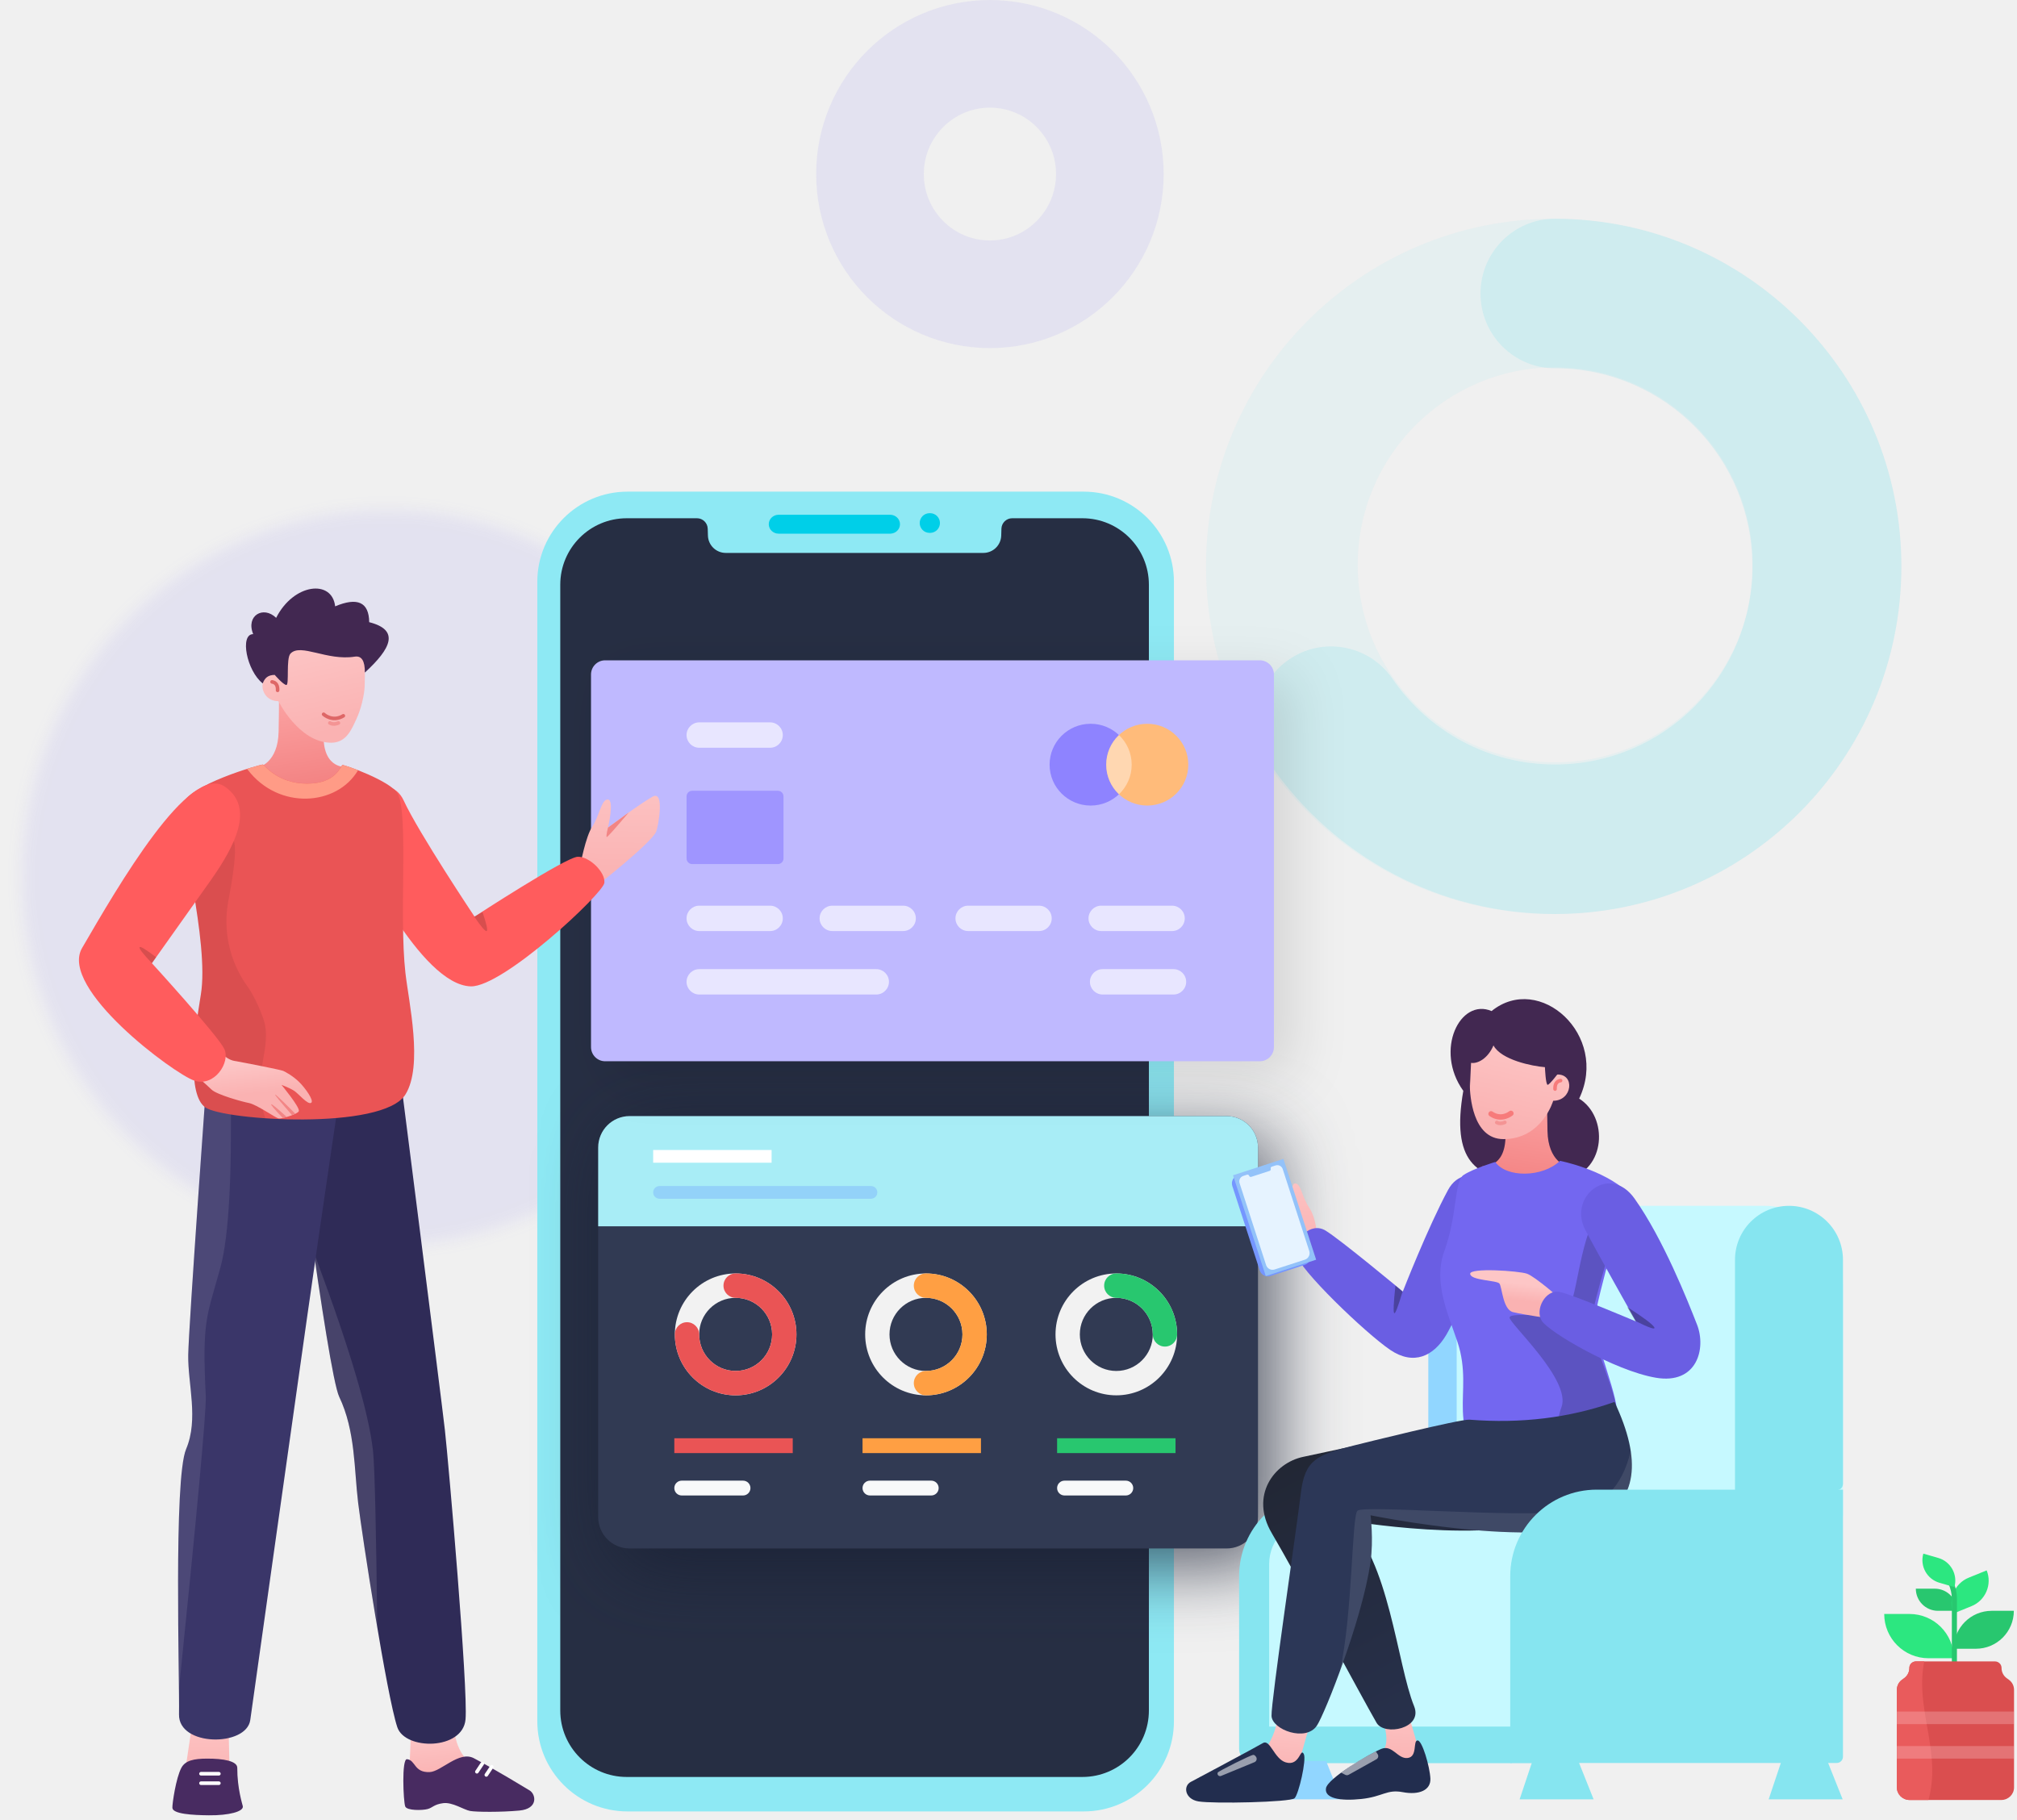
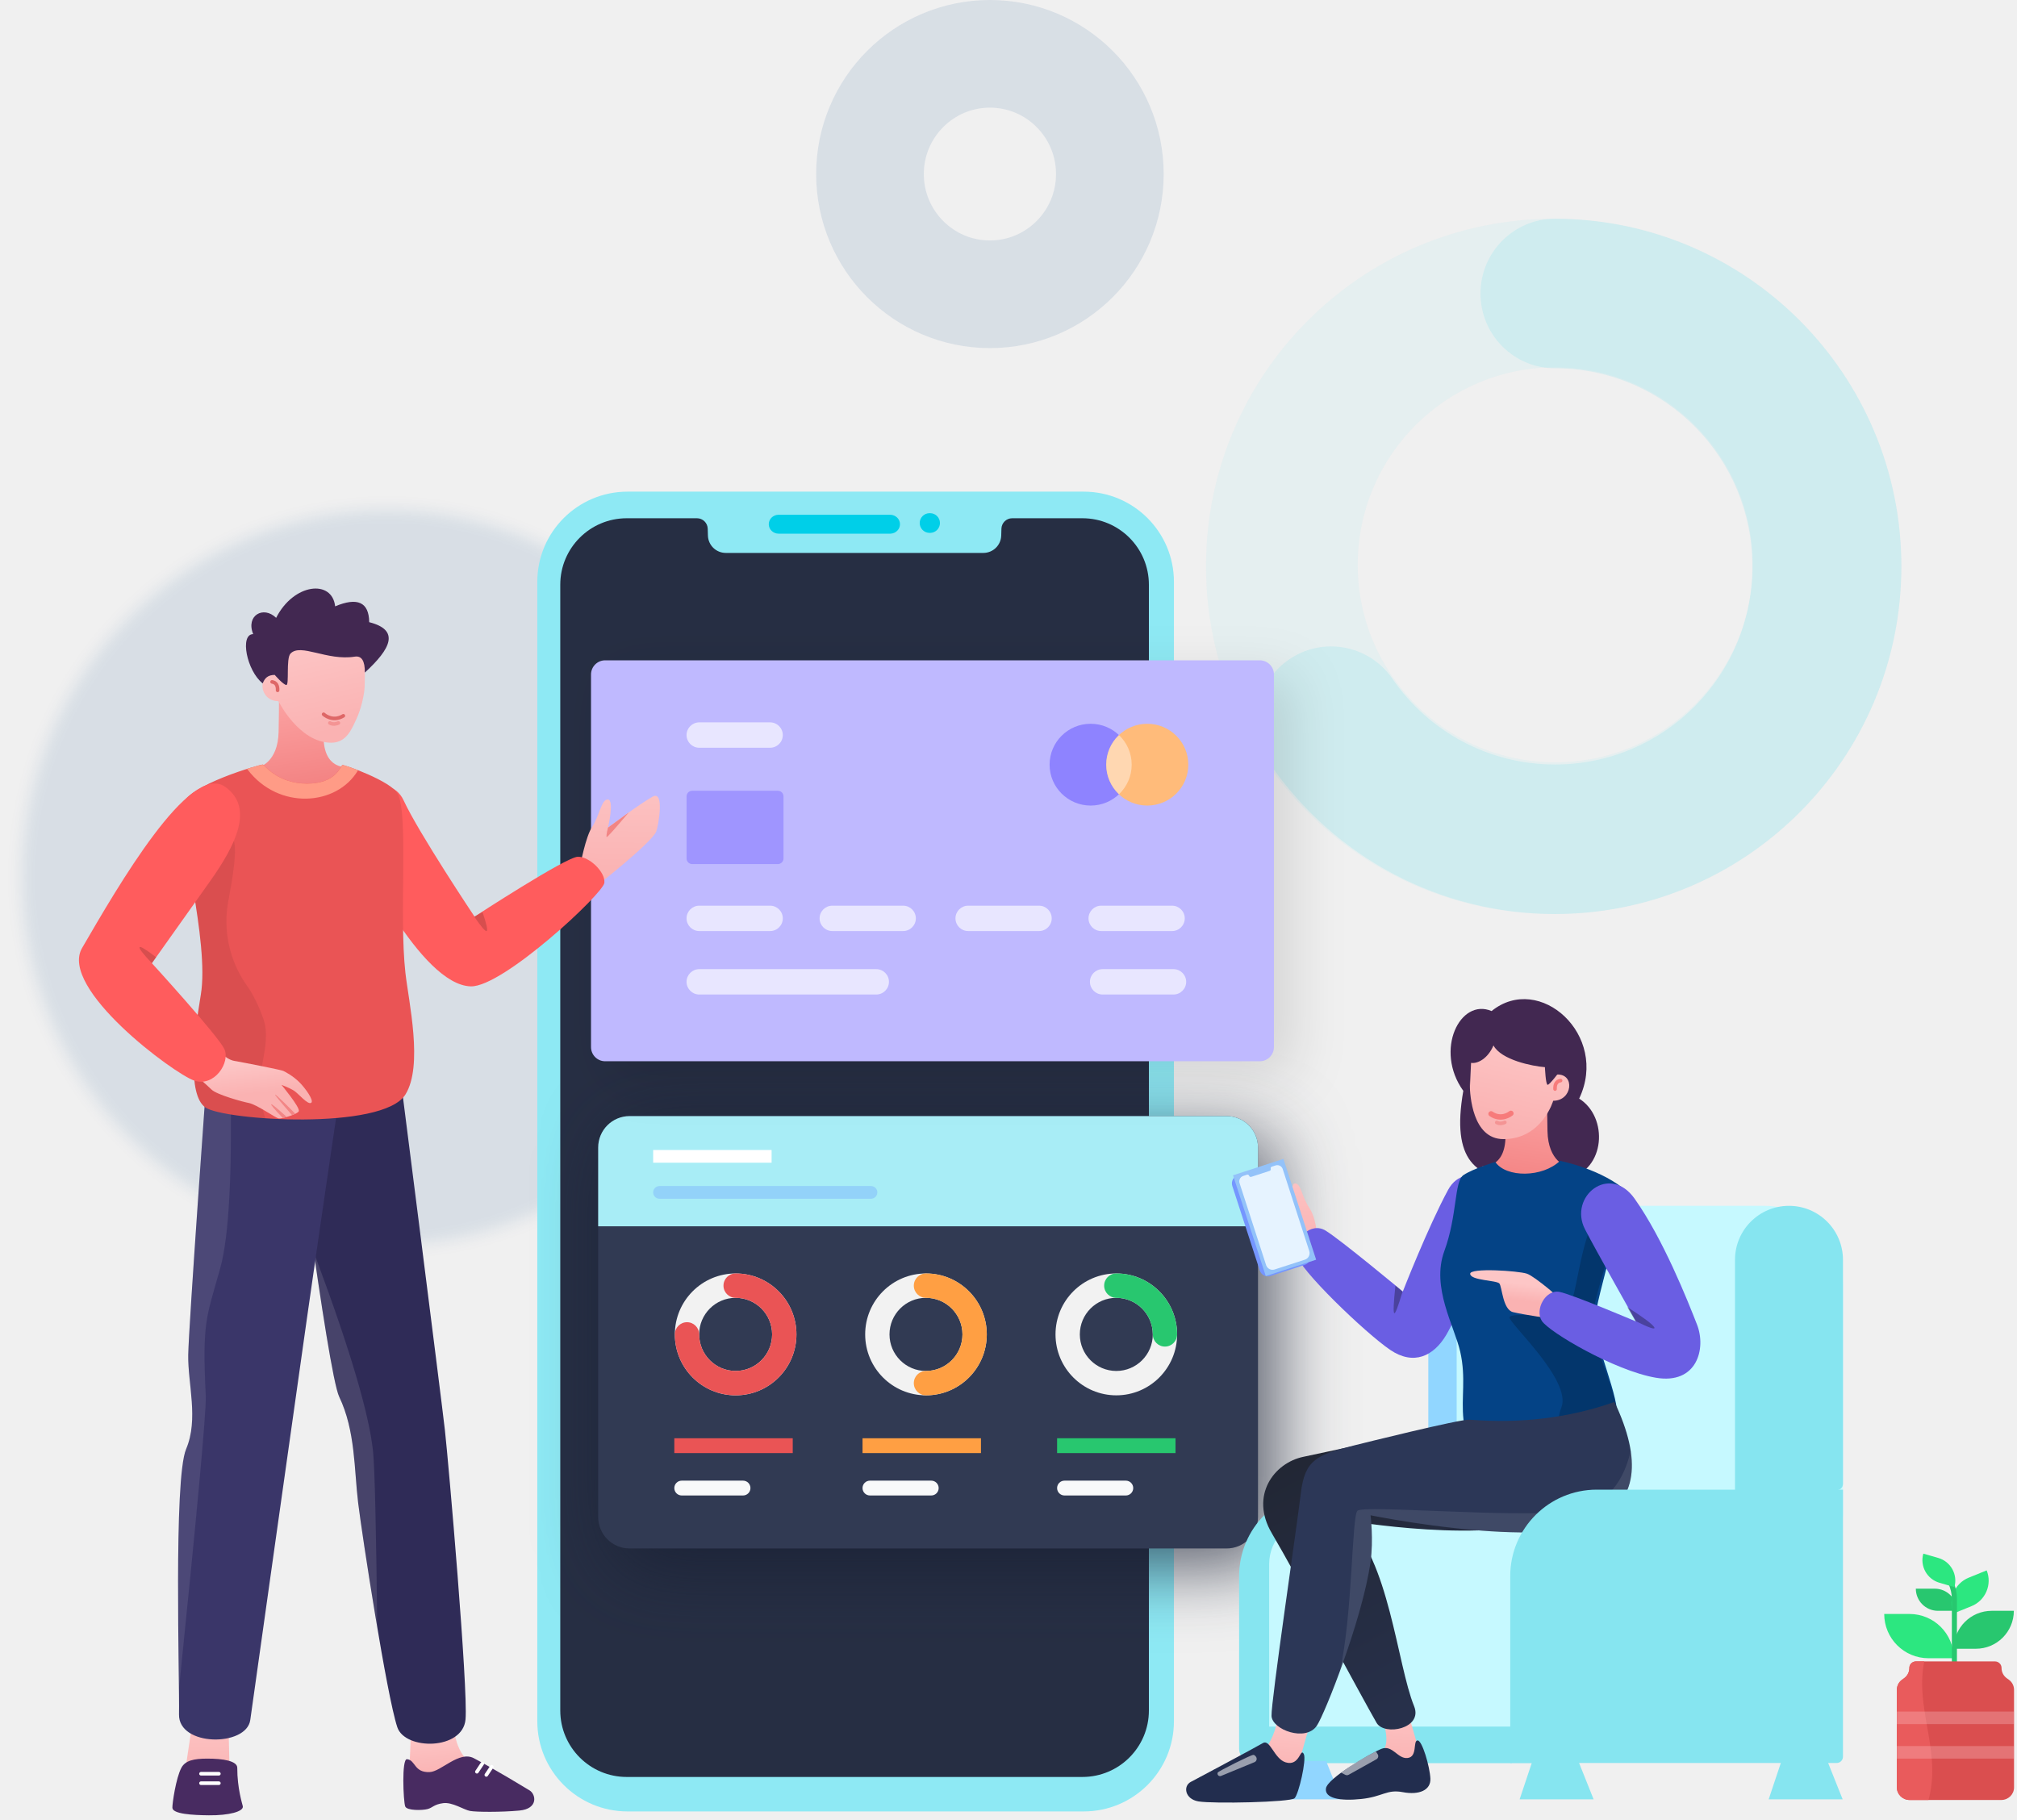
<svg xmlns="http://www.w3.org/2000/svg" xmlns:xlink="http://www.w3.org/1999/xlink" width="562px" height="507px" viewBox="0 0 562 507" version="1.1">
  <defs>
    <filter x="-2.9%" y="-2.9%" width="105.9%" height="105.9%" filterUnits="objectBoundingBox" id="filter-1">
      <feGaussianBlur stdDeviation="2" in="SourceGraphic" />
    </filter>
    <path d="M18.522,0 L38.087,0 C39.71,5.90024691e-16 41.039,1.291 41.086,2.913 L41.142,4.831 C41.219,7.521 43.423,9.661 46.114,9.661 L117.894,9.661 C120.585,9.661 122.788,7.521 122.866,4.831 L122.921,2.913 C122.968,1.291 124.297,2.07451057e-15 125.92,0 L145.486,0 C155.715,-2.00502105e-14 164.008,8.293 164.008,18.522 L164.008,332.223 C164.008,342.452 155.715,350.745 145.486,350.745 L18.522,350.745 C8.293,350.745 -2.29997126e-15,342.452 0,332.223 L0,18.522 C-4.8054561e-15,8.293 8.293,-8.77902741e-15 18.522,0 Z" id="path-2" />
    <path d="M8.757,0 L175.092,0 C179.928,-1.80700981e-14 183.848,3.921 183.848,8.757 L183.848,111.729 C183.848,116.565 179.928,120.486 175.092,120.486 L8.757,120.486 C3.921,120.486 -1.00658751e-14,116.565 0,111.729 L0,8.757 C-5.92265936e-16,3.921 3.921,4.44111258e-15 8.757,0 Z" id="path-4" />
    <filter x="-15.0%" y="-22.8%" width="135.4%" height="153.9%" filterUnits="objectBoundingBox" id="filter-6">
      <feOffset dx="5" dy="5" in="SourceAlpha" result="shadowOffsetOuter1" />
      <feGaussianBlur stdDeviation="10" in="shadowOffsetOuter1" result="shadowBlurOuter1" />
      <feColorMatrix values="0 0 0 0 0.086   0 0 0 0 0.114   0 0 0 0 0.192  0 0 0 0.7 0" type="matrix" in="shadowBlurOuter1" />
    </filter>
    <path d="M3.944,0 L186.337,0 C188.515,0 190.281,1.771 190.281,3.955 L190.281,107.769 C190.281,109.953 188.515,111.723 186.337,111.723 L3.944,111.723 C1.766,111.723 0,109.953 0,107.769 L0,3.955 C0,1.771 1.766,0 3.944,0 Z" id="path-7" />
    <filter x="-9.5%" y="-17.9%" width="125.2%" height="143.0%" filterUnits="objectBoundingBox" id="filter-8">
      <feOffset dx="6" dy="4" in="SourceAlpha" result="shadowOffsetOuter1" />
      <feGaussianBlur stdDeviation="7" in="shadowOffsetOuter1" result="shadowBlurOuter1" />
      <feColorMatrix values="0 0 0 0 0.019   0 0 0 0 0.019   0 0 0 0 0.019  0 0 0 0.11 0" type="matrix" in="shadowBlurOuter1" />
    </filter>
    <linearGradient x1="42.314%" y1="12.631%" x2="50%" y2="69.62%" id="linearGradient-9">
      <stop stop-color="#FDC6C6" offset="0%" />
      <stop stop-color="#FAB2B2" offset="100%" />
    </linearGradient>
    <linearGradient x1="46.204%" y1="-28.186%" x2="50%" y2="91.05%" id="linearGradient-10">
      <stop stop-color="#FDC6C6" offset="0%" />
      <stop stop-color="#FAB2B2" offset="100%" />
    </linearGradient>
    <linearGradient x1="44.814%" y1="-28.186%" x2="62.813%" y2="121.547%" id="linearGradient-11">
      <stop stop-color="#FFAFAF" offset="0%" />
      <stop stop-color="#F07777" offset="100%" />
    </linearGradient>
    <linearGradient x1="31.713%" y1="-6.922%" x2="55.144%" y2="91.239%" id="linearGradient-12">
      <stop stop-color="#FDC6C6" offset="0%" />
      <stop stop-color="#FAB2B2" offset="100%" />
    </linearGradient>
    <linearGradient x1="45.013%" y1="-28.186%" x2="50%" y2="91.05%" id="linearGradient-13">
      <stop stop-color="#FDC6C6" offset="0%" />
      <stop stop-color="#FAB2B2" offset="100%" />
    </linearGradient>
    <linearGradient x1="42.314%" y1="21.16%" x2="50%" y2="65.142%" id="linearGradient-14">
      <stop stop-color="#FDC6C6" offset="0%" />
      <stop stop-color="#FAB2B2" offset="100%" />
    </linearGradient>
    <linearGradient x1="45.136%" y1="-28.186%" x2="62.017%" y2="121.547%" id="linearGradient-15">
      <stop stop-color="#FFAFAF" offset="0%" />
      <stop stop-color="#F07777" offset="100%" />
    </linearGradient>
    <linearGradient x1="31.713%" y1="-6.211%" x2="55.144%" y2="90.724%" id="linearGradient-16">
      <stop stop-color="#FDC6C6" offset="0%" />
      <stop stop-color="#FAB2B2" offset="100%" />
    </linearGradient>
    <linearGradient x1="42.314%" y1="-3.865%" x2="50%" y2="78.281%" id="linearGradient-17">
      <stop stop-color="#FDC6C6" offset="0%" />
      <stop stop-color="#FAB2B2" offset="100%" />
    </linearGradient>
    <linearGradient x1="28.503%" y1="98.647%" x2="77.061%" y2="9.201%" id="linearGradient-18">
      <stop stop-color="#28324F" offset="0%" />
      <stop stop-color="#222735" offset="100%" />
    </linearGradient>
    <linearGradient x1="44.36%" y1="-28.186%" x2="50%" y2="91.05%" id="linearGradient-19">
      <stop stop-color="#FDC6C6" offset="0%" />
      <stop stop-color="#FAB2B2" offset="100%" />
    </linearGradient>
    <linearGradient x1="42.314%" y1="28.061%" x2="50%" y2="61.519%" id="linearGradient-20">
      <stop stop-color="#FDC6C6" offset="0%" />
      <stop stop-color="#FAB2B2" offset="100%" />
    </linearGradient>
    <linearGradient x1="42.314%" y1="8.533%" x2="50%" y2="71.772%" id="linearGradient-21">
      <stop stop-color="#FDC6C6" offset="0%" />
      <stop stop-color="#FAB2B2" offset="100%" />
    </linearGradient>
    <path d="M5.338,0 L27.313,0 C28.339,0 29.171,0.815 29.171,1.82 L29.171,1.872 C29.171,2.984 29.712,4.03 30.626,4.688 L31.196,5.099 C32.111,5.757 32.651,6.803 32.651,7.915 L32.651,35.125 C32.651,37.055 31.053,38.62 29.082,38.62 L3.568,38.62 C1.598,38.62 1.64410348e-13,37.055 1.64410348e-13,35.125 L1.64410348e-13,7.915 C1.64410348e-13,6.803 0.54,5.757 1.455,5.099 L2.024,4.688 C2.878,4.074 3.405,3.122 3.472,2.094 L3.479,1.82 C3.479,0.815 4.311,0 5.338,0 Z" id="path-22" />
  </defs>
  <g id="📝-Pages-New" stroke="none" stroke-width="1" fill="none" fill-rule="evenodd">
    <g id="Error-Dark" transform="translate(-436, -288)">
      <g id="Illustration" transform="translate(442, 303)">
        <g id="Shape">
-           <ellipse id="Oval" fill="#7367F0" opacity="0.1" filter="url(#filter-1)" cx="101.745" cy="229.5" rx="101.745" ry="102.5" />
+           <ellipse id="Oval" fill="#044386" opacity="0.1" filter="url(#filter-1)" cx="101.745" cy="229.5" rx="101.745" ry="102.5" />
          <path d="M426.906,45.956 C373.404,45.956 330.032,89.326 330.032,142.826 C330.032,196.326 373.404,239.696 426.906,239.696 C480.408,239.696 523.78,196.326 523.78,142.826 C523.78,89.326 480.408,45.956 426.906,45.956 Z M427.346,87.346 C457.745,87.346 482.388,111.988 482.388,142.386 C482.388,172.784 457.745,197.426 427.346,197.426 C396.947,197.426 372.304,172.784 372.304,142.386 C372.304,111.988 396.947,87.346 427.346,87.346 Z" id="Oval" fill="#00CFE8" fill-rule="nonzero" opacity="0.05" />
-           <ellipse id="Oval" stroke="#7367F0" stroke-width="30" opacity="0.1" cx="269.823" cy="33.5" rx="33.416" ry="33.5" />
+           <ellipse id="Oval" stroke="#044386" stroke-width="30" opacity="0.1" cx="269.823" cy="33.5" rx="33.416" ry="33.5" />
          <path d="M427.271,45.956 C480.572,45.956 523.78,89.326 523.78,142.826 C523.78,196.326 480.572,239.696 427.271,239.696 C395.161,239.696 365.687,223.816 347.797,197.796 C341.287,188.326 343.657,175.352 353.091,168.817 C362.43,162.348 375.192,164.615 381.764,173.849 L381.961,174.131 C392.182,188.997 408.951,198.032 427.271,198.032 C457.647,198.032 482.271,173.315 482.271,142.826 C482.271,112.642 458.137,88.116 428.181,87.628 L427.271,87.621 C415.809,87.621 406.517,78.294 406.517,66.788 C406.517,55.283 415.809,45.956 427.271,45.956 Z" id="Path" fill="#00CFE8" fill-rule="nonzero" opacity="0.1" />
        </g>
        <g id="Mobile-Banking-App" transform="translate(16, 122)">
          <g id="Phone3" transform="translate(127.7104, 0)">
            <path d="M25.137,0 L152.247,0 C166.13,-2.55022564e-15 177.384,11.254 177.384,25.137 L177.384,342.625 C177.384,356.508 166.13,367.762 152.247,367.762 L25.137,367.762 C11.254,367.762 -2.32880507e-14,356.508 -2.49882011e-14,342.625 L-2.49882011e-14,25.137 C-2.66883515e-14,11.254 11.254,2.55022564e-15 25.137,0 Z" id="Rectangle" fill="#8EE9F4" />
            <g id="Group-48" transform="translate(6.397456, 7.41094)">
              <mask id="mask-3" fill="white">
                <use xlink:href="#path-2" />
              </mask>
              <use id="Rectangle" fill="#262E43" xlink:href="#path-2" />
              <ellipse id="Oval" fill-opacity="0.549" fill="#E97EFF" mask="url(#mask-3)" cx="62.18" cy="213.477" rx="14.067" ry="14.053" />
              <path d="M24.589,60.217 L140.653,60.217 C143.199,60.217 145.264,62.281 145.264,64.828 C145.264,67.374 143.199,69.439 140.653,69.439 L24.589,69.439 C22.043,69.439 19.978,67.374 19.978,64.828 C19.978,62.281 22.043,60.217 24.589,60.217 Z" id="Rectangle" fill-opacity="0.549" fill="#E97EFF" mask="url(#mask-3)" />
            </g>
            <path d="M98.307,6.438 C99.824,6.438 101.054,7.618 101.054,9.073 C101.054,10.496 99.878,11.655 98.408,11.706 L98.307,11.708 L67.24,11.708 C65.722,11.708 64.492,10.528 64.492,9.073 C64.492,7.65 65.668,6.491 67.139,6.44 L67.24,6.438 L98.307,6.438 Z" id="Path" fill="#00CFE8" fill-rule="nonzero" />
            <path d="M109.441,5.999 C110.958,5.999 112.188,7.228 112.188,8.744 C112.188,10.226 111.012,11.434 109.542,11.487 L109.441,11.488 L109.297,11.488 C107.779,11.488 106.549,10.26 106.549,8.744 C106.549,7.262 107.725,6.054 109.196,6.001 L109.297,5.999 L109.441,5.999 Z" id="Path" fill="#00CFE8" fill-rule="nonzero" />
          </g>
          <g id="BoardPieChart" transform="translate(144.6719, 174)">
            <mask id="mask-5" fill="white">
              <use xlink:href="#path-4" />
            </mask>
            <g id="Rectangle">
              <use fill="black" fill-opacity="1" filter="url(#filter-6)" xlink:href="#path-4" />
              <use fill="#313A53" fill-rule="evenodd" xlink:href="#path-4" />
            </g>
            <polygon id="Rectangle" fill="#A8EDF6" mask="url(#mask-5)" points="-4.125 -4.725 188.562 -4.725 188.562 30.712 -4.125 30.712" />
            <path d="M17.093,19.49 L76.01,19.49 C76.989,19.49 77.782,20.284 77.782,21.262 C77.782,22.241 76.989,23.034 76.01,23.034 L17.093,23.034 C16.114,23.034 15.321,22.241 15.321,21.262 C15.321,20.284 16.114,19.49 17.093,19.49 Z" id="Rectangle" fill="#6FA3FF" opacity="0.366" mask="url(#mask-5)" />
            <rect id="Rectangle" fill="#FFFFFF" mask="url(#mask-5)" x="15.321" y="9.45" width="32.998" height="3.544" />
            <rect id="Rectangle" fill="#EA5455" mask="url(#mask-5)" x="21.213" y="89.774" width="32.998" height="4.134" />
            <path d="M23.28,101.586 L40.359,101.586 C41.501,101.586 42.427,102.512 42.427,103.653 C42.427,104.795 41.501,105.72 40.359,105.72 L23.28,105.72 C22.139,105.72 21.213,104.795 21.213,103.653 C21.213,102.512 22.139,101.586 23.28,101.586 Z" id="Rectangle" fill="#F8F9FA" mask="url(#mask-5)" />
            <rect id="Rectangle" fill="#FF9F43" fill-rule="nonzero" mask="url(#mask-5)" x="73.657" y="89.774" width="32.998" height="4.134" />
            <path d="M75.724,101.586 L92.803,101.586 C93.945,101.586 94.87,102.512 94.87,103.653 C94.87,104.795 93.945,105.72 92.803,105.72 L75.724,105.72 C74.583,105.72 73.657,104.795 73.657,103.653 C73.657,102.512 74.583,101.586 75.724,101.586 Z" id="Rectangle" fill="#F8F9FA" mask="url(#mask-5)" />
            <rect id="Rectangle" fill="#28C76F" mask="url(#mask-5)" x="127.869" y="89.774" width="32.998" height="4.134" />
            <path d="M129.936,101.586 L147.015,101.586 C148.157,101.586 149.082,102.512 149.082,103.653 C149.082,104.795 148.157,105.72 147.015,105.72 L129.936,105.72 C128.794,105.72 127.869,104.795 127.869,103.653 C127.869,102.512 128.794,101.586 129.936,101.586 Z" id="Rectangle" fill="#F8F9FA" mask="url(#mask-5)" />
            <g id="Group-37" mask="url(#mask-5)">
              <g transform="translate(21.21326, 46.65873)" id="Group-5">
                <g transform="translate(0.147314, 0.147654)" />
              </g>
            </g>
            <g id="Group-3" mask="url(#mask-5)">
              <g transform="translate(127.4269, 43.8533)">
                <path d="M16.941,33.96 C26.297,33.96 33.882,26.358 33.882,16.98 C33.882,7.602 26.297,0 16.941,0 C7.585,0 0,7.602 0,16.98 C0,26.358 7.585,33.96 16.941,33.96 Z M16.941,27.168 C11.327,27.168 6.776,22.607 6.776,16.98 C6.776,11.353 11.327,6.792 16.941,6.792 C22.555,6.792 27.106,11.353 27.106,16.98 C27.106,22.607 22.555,27.168 16.941,27.168 Z" id="Oval" fill="#F2F2F2" />
                <path d="M33.882,16.98 C33.882,7.602 26.297,0 16.941,0 C15.07,0 13.553,1.52 13.553,3.396 C13.553,5.272 15.07,6.792 16.941,6.792 C22.491,6.792 27.002,11.25 27.104,16.789 L27.106,16.98 C27.106,18.856 28.623,20.376 30.494,20.376 C32.365,20.376 33.882,18.856 33.882,16.98 Z" id="Path" fill="#28C76F" />
              </g>
            </g>
            <g id="Group-4" mask="url(#mask-5)">
              <g transform="translate(74.39373, 43.8533)">
                <path d="M16.941,33.96 C26.297,33.96 33.882,26.358 33.882,16.98 C33.882,7.602 26.297,0 16.941,0 C7.585,0 0,7.602 0,16.98 C0,26.358 7.585,33.96 16.941,33.96 Z M16.941,27.168 C11.327,27.168 6.776,22.607 6.776,16.98 C6.776,11.353 11.327,6.792 16.941,6.792 C22.555,6.792 27.106,11.353 27.106,16.98 C27.106,22.607 22.555,27.168 16.941,27.168 Z" id="Oval" fill="#F2F2F2" fill-rule="evenodd" />
                <path d="M16.941,33.96 C26.297,33.96 33.882,26.358 33.882,16.98 C33.882,7.602 26.297,0 16.941,0 C15.07,0 13.553,1.52 13.553,3.396 C13.553,5.272 15.07,6.792 16.941,6.792 C22.555,6.792 27.106,11.353 27.106,16.98 C27.106,22.543 22.658,27.065 17.132,27.167 L16.941,27.168 C15.07,27.168 13.553,28.689 13.553,30.564 C13.553,32.44 15.07,33.96 16.941,33.96 Z" id="Path" fill="#FF9F43" fill-rule="nonzero" />
              </g>
            </g>
            <g id="Group-6" mask="url(#mask-5)">
              <g transform="translate(21.36058, 43.8533)">
                <path d="M16.941,33.96 C26.297,33.96 33.882,26.358 33.882,16.98 C33.882,7.602 26.297,0 16.941,0 C7.585,0 0,7.602 0,16.98 C0,26.358 7.585,33.96 16.941,33.96 Z M16.941,27.168 C11.327,27.168 6.776,22.607 6.776,16.98 C6.776,11.353 11.327,6.792 16.941,6.792 C22.555,6.792 27.106,11.353 27.106,16.98 C27.106,22.607 22.555,27.168 16.941,27.168 Z" id="Oval" fill="#F2F2F2" />
                <path d="M0,16.98 C0,26.358 7.585,33.96 16.941,33.96 C26.297,33.96 33.882,26.358 33.882,16.98 C33.882,7.602 26.297,0 16.941,0 C15.07,0 13.553,1.52 13.553,3.396 C13.553,5.272 15.07,6.792 16.941,6.792 C22.555,6.792 27.106,11.353 27.106,16.98 C27.106,22.607 22.555,27.168 16.941,27.168 C11.327,27.168 6.776,22.607 6.776,16.98 C6.776,15.105 5.259,13.584 3.388,13.584 C1.517,13.584 0,15.105 0,16.98 Z" id="Path" fill="#EA5455" />
              </g>
            </g>
          </g>
          <g id="VisaCard2" transform="translate(142.6764, 47)">
            <g id="Rectangle">
              <use fill="black" fill-opacity="1" filter="url(#filter-8)" xlink:href="#path-7" />
              <use fill="#BFB9FF" fill-rule="evenodd" xlink:href="#path-7" />
            </g>
            <g id="Group-46" transform="translate(26.61962, 16.69957)">
              <g id="Group-45" transform="translate(0, 0.982327)">
                <g id="Group-43" transform="translate(101.1545, 0)">
                  <ellipse id="Oval" fill="#8E83FF" cx="11.437" cy="11.395" rx="11.437" ry="11.395" />
                  <ellipse id="Oval-Copy-10" fill="#FFBB7A" cx="27.211" cy="11.395" rx="11.437" ry="11.395" />
                  <path d="M19.22,3.243 L19.325,3.145 C21.511,5.22 22.873,8.149 22.873,11.395 C22.873,14.641 21.511,17.57 19.325,19.645 C17.137,17.571 15.775,14.641 15.775,11.395 C15.775,8.2 17.094,5.312 19.22,3.243 L19.325,3.145 L19.22,3.243 Z" id="Path" fill-opacity="0.416" fill="#FFFFFF" />
                </g>
                <path d="M1.577,18.664 L25.437,18.664 C26.308,18.664 27.014,19.368 27.014,20.236 L27.014,37.525 C27.014,38.393 26.308,39.097 25.437,39.097 L1.577,39.097 C0.706,39.097 4.37832775e-14,38.393 4.37832775e-14,37.525 L4.37832775e-14,20.236 C4.37832775e-14,19.368 0.706,18.664 1.577,18.664 Z" id="Rectangle" fill="#9F95FF" />
              </g>
              <g id="Group-44" transform="translate(0, 0.589397)" fill="#FFFFFF" fill-opacity="0.647">
                <path d="M3.549,51.081 L23.268,51.081 C25.228,51.081 26.817,52.664 26.817,54.617 C26.817,56.57 25.228,58.154 23.268,58.154 L3.549,58.154 C1.589,58.154 -9.10692171e-14,56.57 -9.10692171e-14,54.617 C-9.10692171e-14,52.664 1.589,51.081 3.549,51.081 Z" id="Rectangle" />
                <path d="M3.549,68.763 L52.845,68.763 C54.805,68.763 56.394,70.346 56.394,72.299 C56.394,74.252 54.805,75.836 52.845,75.836 L3.549,75.836 C1.589,75.836 -8.7566555e-14,74.252 -8.7566555e-14,72.299 C-8.7566555e-14,70.346 1.589,68.763 3.549,68.763 Z" id="Rectangle" />
                <path d="M115.943,68.763 L135.661,68.763 C137.622,68.763 139.211,70.346 139.211,72.299 C139.211,74.252 137.622,75.836 135.661,75.836 L115.943,75.836 C113.983,75.836 112.394,74.252 112.394,72.299 C112.394,70.346 113.983,68.763 115.943,68.763 Z" id="Rectangle" />
                <path d="M3.549,0 L23.268,0 C25.228,0 26.817,1.583 26.817,3.536 C26.817,5.489 25.228,7.073 23.268,7.073 L3.549,7.073 C1.589,7.073 0,5.489 0,3.536 C0,1.583 1.589,0 3.549,0 Z" id="Rectangle" />
                <path d="M40.62,51.081 L60.338,51.081 C62.298,51.081 63.887,52.664 63.887,54.617 C63.887,56.57 62.298,58.154 60.338,58.154 L40.62,58.154 C38.659,58.154 37.07,56.57 37.07,54.617 C37.07,52.664 38.659,51.081 40.62,51.081 Z" id="Rectangle-Copy-38" />
                <path d="M78.479,51.081 L98.197,51.081 C100.157,51.081 101.746,52.664 101.746,54.617 C101.746,56.57 100.157,58.154 98.197,58.154 L78.479,58.154 C76.518,58.154 74.929,56.57 74.929,54.617 C74.929,52.664 76.518,51.081 78.479,51.081 Z" id="Rectangle-Copy-39" />
                <path d="M115.549,51.081 L135.267,51.081 C137.227,51.081 138.816,52.664 138.816,54.617 C138.816,56.57 137.227,58.154 135.267,58.154 L115.549,58.154 C113.589,58.154 112,56.57 112,54.617 C112,52.664 113.589,51.081 115.549,51.081 Z" id="Rectangle-Copy-40" />
              </g>
            </g>
          </g>
          <g id="Men1.1" transform="translate(0, 27)">
            <g id="LLeg" transform="translate(58.5127, 131.4736)">
              <path d="M45.86,184.217 C45.86,184.217 45.724,192.9 51.056,195.984 C56.388,199.069 64.65,204.8 64.65,204.8 L33.223,205.865 L34.119,184.139 L45.86,184.217 Z" id="Path" fill="url(#linearGradient-9)" />
              <path d="M32.892,194.731 C35.322,194.982 34.791,198.497 39.2,198.326 C42.413,198.201 47.424,192.275 51.546,194.47 C57.837,197.82 65.214,202.338 67.023,203.413 C68.832,204.49 69.547,208.547 64.202,209.045 C59.09,209.521 52.191,209.468 50.462,209.153 C48.734,208.838 45.528,206.634 42.948,206.986 C40.369,207.339 40.075,208.228 38.634,208.622 C37.192,209.016 32.841,209.101 32.39,207.886 C31.872,206.492 31.353,194.573 32.892,194.731 Z" id="Path" fill="#482B61" />
              <path d="M30.456,-1.74975703e-14 C30.456,-1.74975703e-14 42.444,94.099 43.447,102.998 C44.449,111.898 49.952,175.205 49.199,183.65 C48.432,192.25 32.344,192.296 30.186,185.808 C27.232,176.926 20.404,132.541 19.274,123.272 C18.145,114.003 18.542,103.242 14.003,93.751 C10.753,86.956 -3.0465246e-14,2.413 -3.0465246e-14,2.413 L30.456,-1.74975703e-14 Z" id="Path" fill="#2F2B57" />
              <path d="M23.41,108.74 L23.452,109.164 C23.91,114.079 24.294,130.36 24.603,158.008 L23.913,153.878 C21.749,140.784 19.828,127.813 19.274,123.272 C18.169,114.196 18.526,103.69 14.28,94.346 L14.003,93.751 C12.573,90.761 9.689,72.711 6.908,53.437 L7.782,55.775 C17.065,80.742 22.275,98.398 23.41,108.74 Z" id="Path" fill-opacity="0.192" fill="#FFFFFF" opacity="0.591" />
              <line x1="53.869" y1="195.981" x2="52.366" y2="198.23" id="Path-10" stroke="#FFFFFF" stroke-linecap="round" />
              <line x1="56.495" y1="196.86" x2="54.991" y2="199.11" id="Path-10" stroke="#FFFFFF" stroke-linecap="round" />
            </g>
            <g id="RLeg" transform="translate(25.69442, 133.7766)">
              <polygon id="Path" fill="url(#linearGradient-10)" points="5.654 183.906 2.842 202.896 16.435 202.827 15.99 183.553" />
              <path d="M0.337,205.968 C0.291,204.86 1.323,197.674 2.842,194.829 C3.943,192.765 6.386,192.281 9.96,192.267 C14.57,192.249 18.422,192.946 18.417,194.829 C18.401,200.589 19.861,205.019 19.96,205.526 C20.248,207.011 16.125,208.119 10.493,208.063 C5.884,208.017 0.408,207.696 0.337,205.968 Z" id="Path" fill="#482B61" />
              <path d="M47.865,0.787 C47.865,0.787 41.632,42.784 37.86,69.357 C34.152,95.469 23.173,173.355 22.038,181.509 C20.997,188.994 1.985,188.994 2.185,179.929 C2.385,170.864 0.625,114.376 4.165,106.012 C7.705,97.649 4.623,87.915 4.752,79.79 C4.881,71.665 9.972,1.33 9.972,1.33 L47.865,0.787 Z" id="Path" fill="#3A3669" />
              <path d="M13.768,55.248 L13.47,56.328 C9.861,69.296 8.616,70.464 9.638,91.147 L9.649,91.567 C9.685,96.771 7.21,123.698 2.225,172.349 L2.203,169.325 C2.028,149.477 1.297,113.592 4.075,106.237 L4.165,106.012 C7.705,97.649 4.623,87.915 4.752,79.79 C4.881,71.665 9.972,1.33 9.972,1.33 L16.475,1.236 L16.542,4.458 C17.01,29.62 16.085,46.549 13.768,55.248 L13.768,55.248 Z" id="Path" fill-opacity="0.192" fill="#FFFFFF" opacity="0.462" />
              <line x1="8.313" y1="196.479" x2="13.289" y2="196.479" id="Path-9" stroke="#FFFFFF" stroke-linecap="round" />
              <line x1="8.313" y1="199.118" x2="13.289" y2="199.118" id="Path-9" stroke="#FFFFFF" stroke-linecap="round" />
            </g>
            <g id="Head" transform="translate(46.01984, 0)">
              <path d="M4.223,49.711 C4.223,49.711 9.43,48.483 9.611,39.907 C9.792,31.331 9.665,28.404 9.665,28.404 L22.01,28.196 C22.01,28.196 22.135,37.754 22.136,41.211 C22.141,50.495 28.578,49.711 28.578,49.711 C28.578,49.711 27.24,57.24 16.847,57.827 C8.732,58.287 4.223,49.711 4.223,49.711 Z" id="Path" fill="url(#linearGradient-11)" />
              <g id="Head1" transform="translate(0.513241, 0)">
                <path d="M8.018,24.069 C2.901,23.87 3.736,31.399 9.051,31.389 C9.051,31.389 14.763,42.933 23.732,42.963 C28.052,42.977 29.462,39.11 30.757,36.395 C32.052,33.68 33.002,29.618 33.081,27.132 C33.166,24.481 33.177,15.77 33.177,15.77 L7.819,15.759 L8.018,24.069 Z" id="Path" fill="url(#linearGradient-12)" />
                <path d="M23.37,37.586 C24.177,37.927 25.074,37.728 25.743,37.337" id="Path" stroke="#F49494" stroke-linecap="round" transform="translate(24.55681, 37.54876) rotate(6) translate(-24.55681, -37.54876) " />
                <path d="M8.529,28.493 C8.852,27.328 8.711,26.311 7.56,25.848" id="Path-8" stroke="#DE6767" stroke-linecap="round" transform="translate(8.119765, 27.17047) rotate(-13) translate(-8.119765, -27.17047) " />
                <path d="M8.018,24.069 C8.018,24.069 10.371,26.799 11.241,26.874 C12.112,26.949 11.119,19.487 12.401,18.128 C15.217,15.14 22.574,20.216 30.311,18.976 C32.222,18.67 33.16,20.15 33.126,23.415 C40.358,16.786 42.98,11.557 34.338,9.373 C34.269,3.763 31.058,2.355 24.849,4.957 C24.019,-2.622 13.291,-1.478 8.408,8.164 C4.873,4.707 -0.095,7.498 2.014,12.699 C-1.792,12.699 0.191,22.925 4.676,26.439 C5.211,24.904 6.189,24.069 8.018,24.069 Z" id="Path" fill="#422851" />
                <path d="M21.815,34.324 C21.815,34.324 23.572,37.18 27.012,36.159" id="Path" stroke="#DE6767" stroke-linecap="round" transform="translate(24.41357, 35.35145) rotate(-15) translate(-24.41357, -35.35145) " />
              </g>
            </g>
            <g id="LArm" transform="translate(75.02373, 54.90718)">
              <g id="Group-3" transform="translate(76.13706, 15.72189) rotate(4) translate(-76.13706, -15.72189) translate(65.13706, 2.221892)">
                <path d="M-6.9945718e-14,20.903 C-6.9945718e-14,20.903 0.893,12.681 2.627,9.701 C4.36,6.72 4.589,1.9 6.425,1.948 C8.26,1.997 6.968,9.757 6.968,9.757 C6.968,9.757 15.025,2.783 18.729,0.315 C22.109,-1.936 20.903,8.572 20.445,9.932 C19.355,13.172 5.027,26.111 5.027,26.111 C5.027,26.111 0.382,21.603 -6.9945718e-14,20.903 Z" id="Path" fill="url(#linearGradient-13)" />
                <path d="M6.968,9.757 C6.671,11.527 6.627,12.404 6.836,12.39 C7.045,12.375 8.915,9.963 12.444,5.155 L6.968,9.757 Z" id="Path" fill="#F28585" />
              </g>
              <path d="M15.44,4.122 C19.608,13.161 35.197,36.516 35.197,36.516 C35.197,36.516 60.742,19.861 63.992,19.826 C67.243,19.792 71.656,24.105 71.379,27.082 C71.101,30.058 43.132,56.166 34.162,55.947 C20.214,55.605 2.724,19.334 0.928,14.486 C-3.882,1.5 11.375,-4.694 15.44,4.122 Z" id="Path" fill="#FF5C5D" />
              <path d="M35.104,36.499 C37.071,39.38 38.23,40.726 38.582,40.536 C38.935,40.347 38.548,38.587 37.423,35.254 L35.104,36.499 Z" id="Path-5" fill-opacity="0.16" fill="#000000" />
            </g>
            <g id="Body" transform="translate(28.63671, 49.0406)">
              <path d="M0.131,11.435 C-1.177,17.711 7.785,49.341 5.319,64.138 C3.369,75.841 1.507,91.955 6.562,95.533 C11.708,99.175 56.008,102.067 62.322,91.955 C67.331,83.932 63.231,66.141 62.322,58.025 C60.51,41.834 63.246,13.854 60.172,8.131 C58.265,4.581 45.265,0.003 44.777,0.144 C44.288,0.286 43.14,5.317 34.92,5.317 C26.7,5.317 23.07,0.144 22.628,0.003 C22.186,-0.139 1.316,5.757 0.131,11.435 Z" id="Path" fill="#EA5455" />
              <path d="M22.607,2.99938892e-05 L22.628,0.003 C23.07,0.144 26.7,5.317 34.92,5.317 C43.14,5.317 44.288,0.286 44.777,0.144 C44.953,0.093 46.759,0.657 49.085,1.565 L49.075,1.672 C43.199,11.539 27.041,12.755 18.404,1.467 L18.208,1.206 L19.172,0.907 C20.936,0.37 22.198,0.048 22.542,0.005 L22.607,2.99938892e-05 Z" id="Path" fill="#FF9B86" />
              <path d="M0.159,15.794 L0.883,15.895 C8.567,16.994 13.073,18.732 14.402,21.111 C15.274,22.672 14.869,27.951 13.186,36.948 L13.007,37.892 C11.446,46.047 13.231,54.484 17.943,61.29 L18.208,61.666 C19.802,63.896 21.271,66.832 22.616,70.474 C25.735,78.922 19.1,86.04 23.302,98.608 L22.444,98.545 C14.634,97.947 8.317,96.774 6.562,95.533 C1.507,91.955 3.369,75.841 5.319,64.138 C7.418,51.547 1.242,26.77 0.159,15.794 Z" id="Path" fill-opacity="0.067" fill="#000000" />
            </g>
            <g id="Rarm" transform="translate(0, 54.33058)">
              <g id="Group-2" transform="translate(32.00589, 73.3703)">
                <path d="M5.768,0 C5.768,0 8.717,3.479 11.234,3.912 C13.751,4.345 24.285,6.405 24.928,6.711 C25.536,6.999 27.614,8.093 29.391,9.848 C30.931,11.37 33.594,14.976 32.701,15.596 C31.747,16.26 29.169,13.007 27.876,12.203 C26.52,11.36 24.436,10.613 24.436,10.613 C24.436,10.613 29.591,16.832 29.263,17.919 C29.024,18.712 24.64,20.066 23.703,19.964 C22.766,19.862 17.601,16.081 15.279,15.641 C13.669,15.336 6.46,13.383 4.94,11.917 C3.42,10.45 -3.48174241e-14,7.473 -3.48174241e-14,7.473 L5.768,0 Z" id="Path" fill="url(#linearGradient-14)" />
                <path d="M28.269,18.639 C24.673,15.016 22.8,13.235 22.65,13.296 C22.5,13.358 24.067,15.265 27.35,19.018 L28.269,18.639 Z" id="Path" fill="#F28585" />
                <path d="M25.865,19.532 C23.171,17.064 21.736,15.889 21.56,16.008 C21.384,16.127 22.463,17.402 24.796,19.834 L25.865,19.532 Z" id="Path" fill="#F28585" />
              </g>
              <path d="M40.706,0.901 C49.036,6.763 43.471,17.417 36.56,27.191 C30.105,36.319 20.321,50.07 20.321,50.07 C20.321,50.07 38.718,70.223 40.496,73.952 C42.273,77.68 37.734,84.683 32.093,82.771 C26.45,80.858 -5.658,57.073 0.872,45.833 C10.845,28.664 30.868,-6.022 40.706,0.901 Z" id="Path" fill="#FF5C5D" />
              <path d="M20.321,50.07 C17.804,47.408 16.663,45.922 16.898,45.614 C17.133,45.306 18.669,46.24 21.506,48.417 L20.321,50.07 Z" id="Path-6" fill-opacity="0.16" fill="#000000" />
            </g>
          </g>
          <g id="Group-7" transform="translate(307.3031, 141)">
            <path d="M40.065,137.093 L108.663,137.093 L108.663,137.093 L108.663,209.26 C108.663,211.469 106.872,213.26 104.663,213.26 L19.954,213.26 C17.745,213.26 15.954,211.469 15.954,209.26 L15.954,161.204 C15.954,147.888 26.749,137.093 40.065,137.093 Z" id="Rectangle" fill="#86E5F0" />
            <polygon id="Rectangle" fill="#86E5F0" points="24.33 198.224 91.966 198.224 91.966 213.26 24.33 213.26" />
            <polygon id="Path" fill="#86E5F0" points="110.466 212.715 114.732 223.401 94.107 223.401 97.681 212.715" />
            <polygon id="Path" fill="#91D6FF" points="40.195 212.715 44.461 223.401 23.836 223.401 27.41 212.715" />
            <polygon id="Path" fill="#86E5F0" points="179.859 212.715 184.125 223.401 163.5 223.401 167.074 212.715" />
            <path d="M92.256,58.375 L109.189,58.008 L109.189,58.008 L109.189,144.277 L68.667,144.277 L68.667,82.481 C68.667,69.368 79.146,58.659 92.256,58.375 Z" id="Rectangle" fill="#91D6FF" />
            <path d="M100.684,58.008 L162.365,58.008 C174.426,58.008 184.205,67.786 184.205,79.848 L184.205,144.288 C184.205,145.253 183.422,146.035 182.457,146.035 L76.573,146.035 L76.573,146.035 L76.573,82.119 C76.573,68.803 87.368,58.008 100.684,58.008 Z" id="Rectangle" fill="#C6F9FF" />
            <path d="M169.164,58.008 C177.471,58.008 184.205,64.742 184.205,73.048 L184.205,135.499 C184.205,136.464 183.422,137.246 182.457,137.246 L154.124,137.246 L154.124,137.246 L154.124,73.048 C154.124,64.742 160.858,58.008 169.164,58.008 Z" id="Rectangle" fill="#86E5F0" />
            <path d="M36.93,145.199 L104.387,145.199 L104.387,145.199 L104.387,203.124 L24.33,203.124 L24.33,157.799 C24.33,150.84 29.971,145.199 36.93,145.199 Z" id="Rectangle" fill="#C6F9FF" />
            <g id="Wom1.4" transform="translate(72.5538, 112.5) scale(-1, 1) translate(-72.5538, -112.5) translate(0.053803, 0)">
              <g id="Head" transform="translate(28.82299, 0.409712)">
                <path d="M8.814,50.104 C-1.931,47.6 -2.639,32.842 5.53,27.723 C-2.895,10.051 16.589,-7.494 29.934,3.326 C38.684,-0.421 45.954,14.202 37.813,25.559 C41.227,45.059 34.28,50.099 21.756,50.313 L8.814,50.104 Z" id="Path" fill="#422851" />
                <path d="M8.948,46.58 C8.948,46.58 14.175,45.352 14.356,36.782 C14.538,28.212 14.41,25.286 14.41,25.286 L25.924,25.079 C25.924,25.079 26.05,34.63 26.052,38.084 C26.056,47.363 32.518,46.58 32.518,46.58 C32.518,46.58 31.175,54.103 20.742,54.69 C12.596,55.149 8.948,46.58 8.948,46.58 Z" id="Path" fill="url(#linearGradient-15)" />
                <path d="M11.726,21.007 C6.59,20.808 7.428,28.332 12.763,28.321 C12.763,28.321 15.863,39.009 26.622,39.009 C35.36,39.009 35.929,26.552 36.008,24.068 C36.093,21.418 36.104,12.713 36.104,12.713 L11.526,12.702 L11.726,21.007 Z" id="Path" fill="url(#linearGradient-16)" />
                <path d="M24.738,30.973 C24.738,30.973 26.505,33.83 29.956,32.813" id="Path" stroke="#F77B7B" stroke-width="1.5" stroke-linecap="round" transform="translate(27.34692, 32.00235) rotate(-18) translate(-27.34692, -32.00235) " />
                <path d="M26.235,34.383 C27.045,34.723 27.813,34.723 28.485,34.332" id="Path" stroke="#F49494" stroke-linecap="round" transform="translate(27.36018, 34.48209) rotate(2) translate(-27.36018, -34.48209) " />
                <path d="M11.963,25.18 C12.286,24.016 12.143,22.999 10.988,22.535" id="Path-8" stroke="#F77B7B" stroke-linecap="round" transform="translate(11.55038, 23.85726) rotate(-13) translate(-11.55038, -23.85726) " />
                <path d="M10.914,20.077 C10.914,20.077 13.729,23.857 14.299,23.877 C14.87,23.897 15.069,18.961 15.069,18.961 C18.523,18.697 27.263,16.956 29.405,12.899 C30.904,16.479 33.768,18.069 35.65,17.763 L36.006,25.368 L36.885,10.079 L10.225,10.079 L10.914,20.077 Z" id="Path" fill="#422851" />
              </g>
              <g id="LLeg" transform="translate(32.50045, 116.0156)">
                <path d="M57.878,82.103 C57.878,82.103 53.27,91.415 57.047,94.35 C60.831,97.285 70.824,102.785 70.824,102.785 L44.349,101.12 L50.234,80.811 L57.878,82.103 Z" id="Path" fill="url(#linearGradient-17)" />
                <path d="M46.91,90.965 C48.216,91.118 46.821,95.519 49.65,95.854 C52.473,96.188 53.845,92.018 57.049,93.34 C60.253,94.662 71.937,101.497 72.397,104.291 C72.863,107.085 68.509,107.907 62.539,107.276 C56.569,106.645 55.469,104.52 50.987,105.376 C46.511,106.231 43.158,104.867 43.305,101.595 C43.453,98.323 45.603,90.813 46.91,90.965 Z" id="Path" fill="#222D4E" />
                <path d="M58.51,94.018 L58,94.784 C57.694,95.243 57.818,95.864 58.278,96.17 C58.299,96.185 58.322,96.199 58.345,96.211 L66.075,100.528 C66.365,100.69 66.718,100.697 67.015,100.546 L68.184,99.953 L68.184,99.953 C66.259,98.557 64.684,97.509 62.944,96.479 C61.608,95.689 60.129,94.874 58.51,94.018 Z" id="Path-14" fill-opacity="0.541" fill="#FFFFFF" />
                <path d="M17.997,0.028 C26.012,0.386 70.621,10.258 78.726,11.935 C86.831,13.613 93.683,22.688 87.502,33.198 C80.561,44.995 62.651,78.498 58.302,86.051 C56.15,89.789 45.292,87.693 47.843,81.419 C52.597,69.722 54.805,40.34 66.927,29.627 C66.927,29.627 26.161,36.726 8.552,28.594 C-4.246,22.683 -1.351,-0.838 17.997,0.028 Z" id="Path" fill="url(#linearGradient-18)" />
              </g>
              <g id="LArm" transform="translate(56.67376, 49.5)">
                <path d="M50.613,19.12 C50.613,19.12 50.523,12.595 52.804,9.184 C55.085,5.774 55.176,2.152 56.902,2.27 C58.629,2.389 56.919,10.809 56.919,10.809 C56.919,10.809 59.11,9.971 60.684,8.912 C62.257,7.853 67.029,2.631 68.144,3.557 C70.035,5.133 66.99,14.027 65.331,15.805 C63.667,17.583 54.576,23.432 54.576,23.432 L50.613,19.12 Z" id="Path" fill="url(#linearGradient-19)" />
                <path d="M1.359,15.21 C5.087,23.863 11.914,39.758 14.728,44.5 C18.255,50.439 23.817,53.056 30.328,48.649 C37.171,44.019 56.011,25.96 56.564,21.869 C57.111,17.779 52.5,12.87 48.327,15.412 C44.155,17.953 26.817,32.39 26.817,32.39 C26.817,32.39 19.82,14.443 14.191,4.046 C9.316,-4.949 -4.317,2.056 1.359,15.21 Z" id="Path" fill="#6A5EE3" />
                <path d="M26.889,32.399 C28.142,36.651 28.915,38.654 29.208,38.408 C29.501,38.161 29.389,35.603 28.872,30.732 L26.889,32.399 Z" id="Path" fill-opacity="0.303" fill="#000000" />
              </g>
              <g id="PhoneMini4" transform="translate(119.6433, 61.43124) scale(-1, 1) rotate(-18) translate(-119.6433, -61.43124) translate(111.1433, 45.93124)">
                <g id="Group-3" transform="translate(0, -0)">
                  <path d="M2.87,1.091 L12.827,1.091 C14.152,1.091 15.227,2.166 15.227,3.491 L15.227,28.222 C15.227,29.548 14.152,30.622 12.827,30.622 L2.87,30.622 C1.544,30.622 0.47,29.548 0.47,28.222 L0.47,3.491 C0.47,2.166 1.544,1.091 2.87,1.091 Z" id="Rectangle" fill="#7596FF" fill-rule="nonzero" />
                  <rect id="Rectangle" fill="#93C2F9" x="1.581" y="0.703" width="14.757" height="29.531" />
                  <path d="M4.219,1.758 L5.338,1.758 C5.566,1.758 5.756,1.922 5.795,2.139 L5.802,2.223 C5.802,2.479 6.01,2.687 6.267,2.687 L11.664,2.687 C11.892,2.687 12.081,2.523 12.121,2.306 L12.128,2.223 C12.128,1.966 12.336,1.758 12.592,1.758 L13.706,1.758 C14.533,1.758 15.212,2.395 15.277,3.206 L15.283,3.337 L15.283,3.337 L15.261,27.352 C15.259,28.399 14.41,29.248 13.362,29.25 L4.508,29.25 C3.506,29.252 2.685,28.474 2.616,27.489 L2.611,27.353 C2.611,27.353 2.611,27.352 2.613,27.352 L2.634,3.342 C2.635,2.467 3.344,1.758 4.219,1.758 Z" id="Rectangle" fill="#E6F3FF" fill-rule="nonzero" />
                </g>
              </g>
              <g id="Body" transform="translate(20.7715, 45.4684)">
-                 <path d="M0,8.816 C0,8.816 8.985,38.918 9.251,44.617 C9.517,50.316 1.902,67.064 3.199,71.297 C6.188,81.08 44.352,85.292 45.81,72.132 C46.49,65.995 45.075,60.487 46.706,53.255 C48.331,46.023 54.862,35.277 51.157,25.173 C47.453,15.07 48.445,5.722 45.796,3.956 C43.146,2.189 36.953,0.313 36.953,0.313 C33.941,4.748 23.773,4.683 18.921,-4.99600361e-14 C18.921,-4.99600361e-14 6.867,2.34 0,8.816 Z" id="Path" fill="#7367F0" />
+                 <path d="M0,8.816 C0,8.816 8.985,38.918 9.251,44.617 C9.517,50.316 1.902,67.064 3.199,71.297 C6.188,81.08 44.352,85.292 45.81,72.132 C46.49,65.995 45.075,60.487 46.706,53.255 C48.331,46.023 54.862,35.277 51.157,25.173 C47.453,15.07 48.445,5.722 45.796,3.956 C43.146,2.189 36.953,0.313 36.953,0.313 C33.941,4.748 23.773,4.683 18.921,-4.99600361e-14 C18.921,-4.99600361e-14 6.867,2.34 0,8.816 Z" id="Path" fill="#044386" />
                <path d="M8.051,13.691 C14.041,23.201 14.023,39.759 17.239,41.928 C20.456,44.096 32.975,41.968 32.975,43.685 C32.975,45.403 15.674,61.141 18.514,68.665 C20.001,72.604 19.598,76.129 17.304,79.238 L16.555,79.075 C9.739,77.533 4.258,74.765 3.199,71.297 C1.902,67.064 10.395,50.316 10.129,44.617 C9.903,39.78 2.762,17.357 0.609,10.69 C2.362,7.595 4.842,8.595 8.051,13.691 Z" id="Path" fill-opacity="0.199" fill="#000000" />
              </g>
              <g id="RArm" transform="translate(0, 51.76758)">
                <path d="M39.036,32.623 C39.036,32.623 46.604,25.921 48.92,25.143 C51.237,24.365 64.805,23.431 64.719,25.188 C64.622,27.071 57.335,26.963 56.58,27.889 C55.824,28.815 55.653,35.146 52.799,35.857 C49.95,36.568 41.41,37.793 41.41,37.793 L39.036,32.623 Z" id="Path" fill="url(#linearGradient-20)" />
                <path d="M18.902,4.246 C10.929,15.506 4.122,32.657 1.509,39.343 C-1.104,46.03 1.532,56.115 13.022,54.135 C24.491,52.161 42.739,41.43 44.758,38.3 C46.777,35.17 43.71,29.474 39.847,30.22 C36.269,30.91 18.518,38.462 18.518,38.462 C18.518,38.462 29.938,18.208 32.726,12.779 C37.384,3.711 25.925,-5.674 18.902,4.246 Z" id="Path" fill="#6A5EE3" />
                <path d="M18.699,38.323 C14.711,40.306 12.961,40.881 13.447,40.05 C13.933,39.218 16.445,37.342 20.981,34.422 L18.699,38.323 Z" id="Path" fill-opacity="0.303" fill="#000000" />
              </g>
              <g id="RLeg" transform="translate(19.32459, 112.5)">
                <path d="M98.893,85.993 C98.893,85.993 98.754,96.953 107.78,101.051 C116.801,105.148 123.228,104.902 122.41,108.07 C121.592,111.237 98.112,111.109 95.92,108.632 C94.051,106.524 89.987,86.899 88.868,88.4 L98.893,85.993 Z" id="Path" fill="url(#linearGradient-21)" />
                <path d="M91.752,98.261 C92.76,96.313 92.823,101.795 96.799,100.586 C100.026,99.606 101.128,93.995 103.167,95.224 C105.206,96.453 123.152,105.982 123.255,106.039 C125.464,107.23 124.847,110.838 121.115,111.467 C116.968,112.167 95.482,111.696 94.329,110.59 C93.176,109.484 90.944,99.824 91.752,98.261 Z" id="Path" fill="#222D4E" />
                <path d="M105.822,98.501 C105.56,98.501 105.304,98.686 105.055,99.054 C104.746,99.512 104.867,100.134 105.325,100.443 C105.381,100.48 105.441,100.513 105.503,100.538 L114.827,104.379 C115.187,104.528 115.599,104.356 115.747,103.996 C115.824,103.811 115.818,103.603 115.731,103.423 C115.731,103.423 115.731,103.423 115.731,103.423 C115.556,103.057 106.498,98.501 105.822,98.501 Z" id="Path-14" fill-opacity="0.541" fill="#FFFFFF" />
                <path d="M5.181,0.155 C-2.588,16.57 -1.013,27.596 9.904,33.233 C25.74,41.41 73.149,31.739 73.149,31.739 C73.149,31.739 72.301,38.563 73.149,44.65 C75.361,60.547 85.884,87.032 88.11,90.36 C91.189,94.962 100.567,91.491 100.744,87.659 C100.921,83.827 93.674,34.887 92.572,25.554 C91.476,16.221 88.015,14.865 77.905,12.314 C75.583,11.728 48.118,4.898 45.602,5.097 C31.19,6.238 17.716,4.59 5.181,0.155 Z" id="Path" fill="#2C3757" />
                <path d="M17.954,30.692 C33.633,32.45 75.141,28.826 76.808,30.473 C78.4,32.045 78.134,59.392 81.704,75.221 L81.161,73.726 C77.804,64.395 74.317,53.046 73.149,44.65 C72.301,38.563 73.149,31.739 73.149,31.739 L71.237,32.109 C62.225,33.803 23.84,40.429 9.904,33.233 C2.353,29.334 -0.729,22.857 0.66,13.802 C3.05,24.037 8.815,29.667 17.954,30.692 Z" id="Path" fill-opacity="0.192" fill="#FFFFFF" opacity="0.462" />
              </g>
            </g>
            <path d="M115.607,137.093 L184.205,137.093 L184.205,137.093 L184.205,211.512 C184.205,212.477 183.422,213.26 182.457,213.26 L91.495,213.26 L91.495,213.26 L91.495,161.204 C91.495,147.888 102.29,137.093 115.607,137.093 Z" id="Rectangle" fill="#86E5F0" />
          </g>
          <g id="Group-80" transform="translate(503.0016, 295.119)">
            <path d="M0,17.619 L7.047,17.619 C13.858,17.619 19.38,23.141 19.38,29.952 L19.38,29.952 L19.38,29.952 L12.333,29.952 C5.522,29.952 8.34169626e-16,24.431 0,17.619 L0,17.619 L0,17.619 Z" id="Rectangle" fill="#2CE780" />
            <path d="M8.809,10.571 L14.094,10.571 C17.5,10.571 20.261,13.332 20.261,16.738 L20.261,16.738 L20.261,16.738 L14.976,16.738 C11.57,16.738 8.809,13.977 8.809,10.571 L8.809,10.571 L8.809,10.571 Z" id="Rectangle" fill="#28C76F" />
            <path d="M19.38,16.738 L25.546,16.738 C31.384,16.738 36.117,21.471 36.117,27.31 L36.117,27.31 L36.117,27.31 L29.952,27.31 C24.113,27.31 19.38,22.577 19.38,16.738 L19.38,16.738 L19.38,16.738 Z" id="Rectangle" fill="#28C76F" transform="translate(27.74878, 22.02381) scale(-1, 1) translate(-27.74878, -22.02381) " />
            <path d="M17.389,7.642 L22.803,7.651 C27.029,7.659 30.454,11.083 30.461,15.31 L30.461,15.31 L30.461,15.31 L25.047,15.3 C20.821,15.293 17.396,11.869 17.389,7.642 L17.389,7.642 L17.389,7.642 Z" id="Rectangle" fill="#2CE780" transform="translate(23.92498, 11.47583) scale(-1, 1) rotate(22) translate(-23.92498, -11.47583) " />
            <path d="M15.649,4.405 C18.405,6.152 20.153,9.475 20.256,13.123 L20.261,13.466 L20.261,39.643 L18.847,39.643 L18.847,13.466 C18.847,10.397 17.459,7.567 15.211,6.015 L14.976,5.859 L15.649,4.405 Z" id="Path" fill="#28C76F" />
            <g id="Group-84" transform="translate(3.523654, 30.83333)">
              <mask id="mask-23" fill="white">
                <use xlink:href="#path-22" />
              </mask>
              <use id="Rectangle" fill="#DA4E4F" xlink:href="#path-22" />
              <path d="M-0.892,-1.748 L8.029,-1.748 C4.092,13.27 13.681,25.724 8.029,41.067 L-0.892,41.067 L-0.892,-1.748 Z" id="Rectangle" fill="#E95B5C" mask="url(#mask-23)" />
              <rect id="Rectangle" fill-opacity="0.258" fill="#FFDFE2" mask="url(#mask-23)" x="-2.37701708e-13" y="23.591" width="32.651" height="3.495" />
              <rect id="Rectangle" fill-opacity="0.258" fill="#FFDFE2" mask="url(#mask-23)" x="1.64806518e-13" y="13.98" width="32.651" height="3.495" />
            </g>
            <path d="M9.781,2.18 L14.105,2.186 C17.728,2.19 20.664,5.126 20.669,8.749 L20.669,8.749 L20.669,8.749 L16.345,8.744 C12.722,8.739 9.786,5.803 9.781,2.18 L9.781,2.18 L9.781,2.18 Z" id="Rectangle" fill="#2CE780" transform="translate(15.22499, 5.464681) rotate(16) translate(-15.22499, -5.464681) " />
          </g>
        </g>
      </g>
    </g>
  </g>
</svg>
